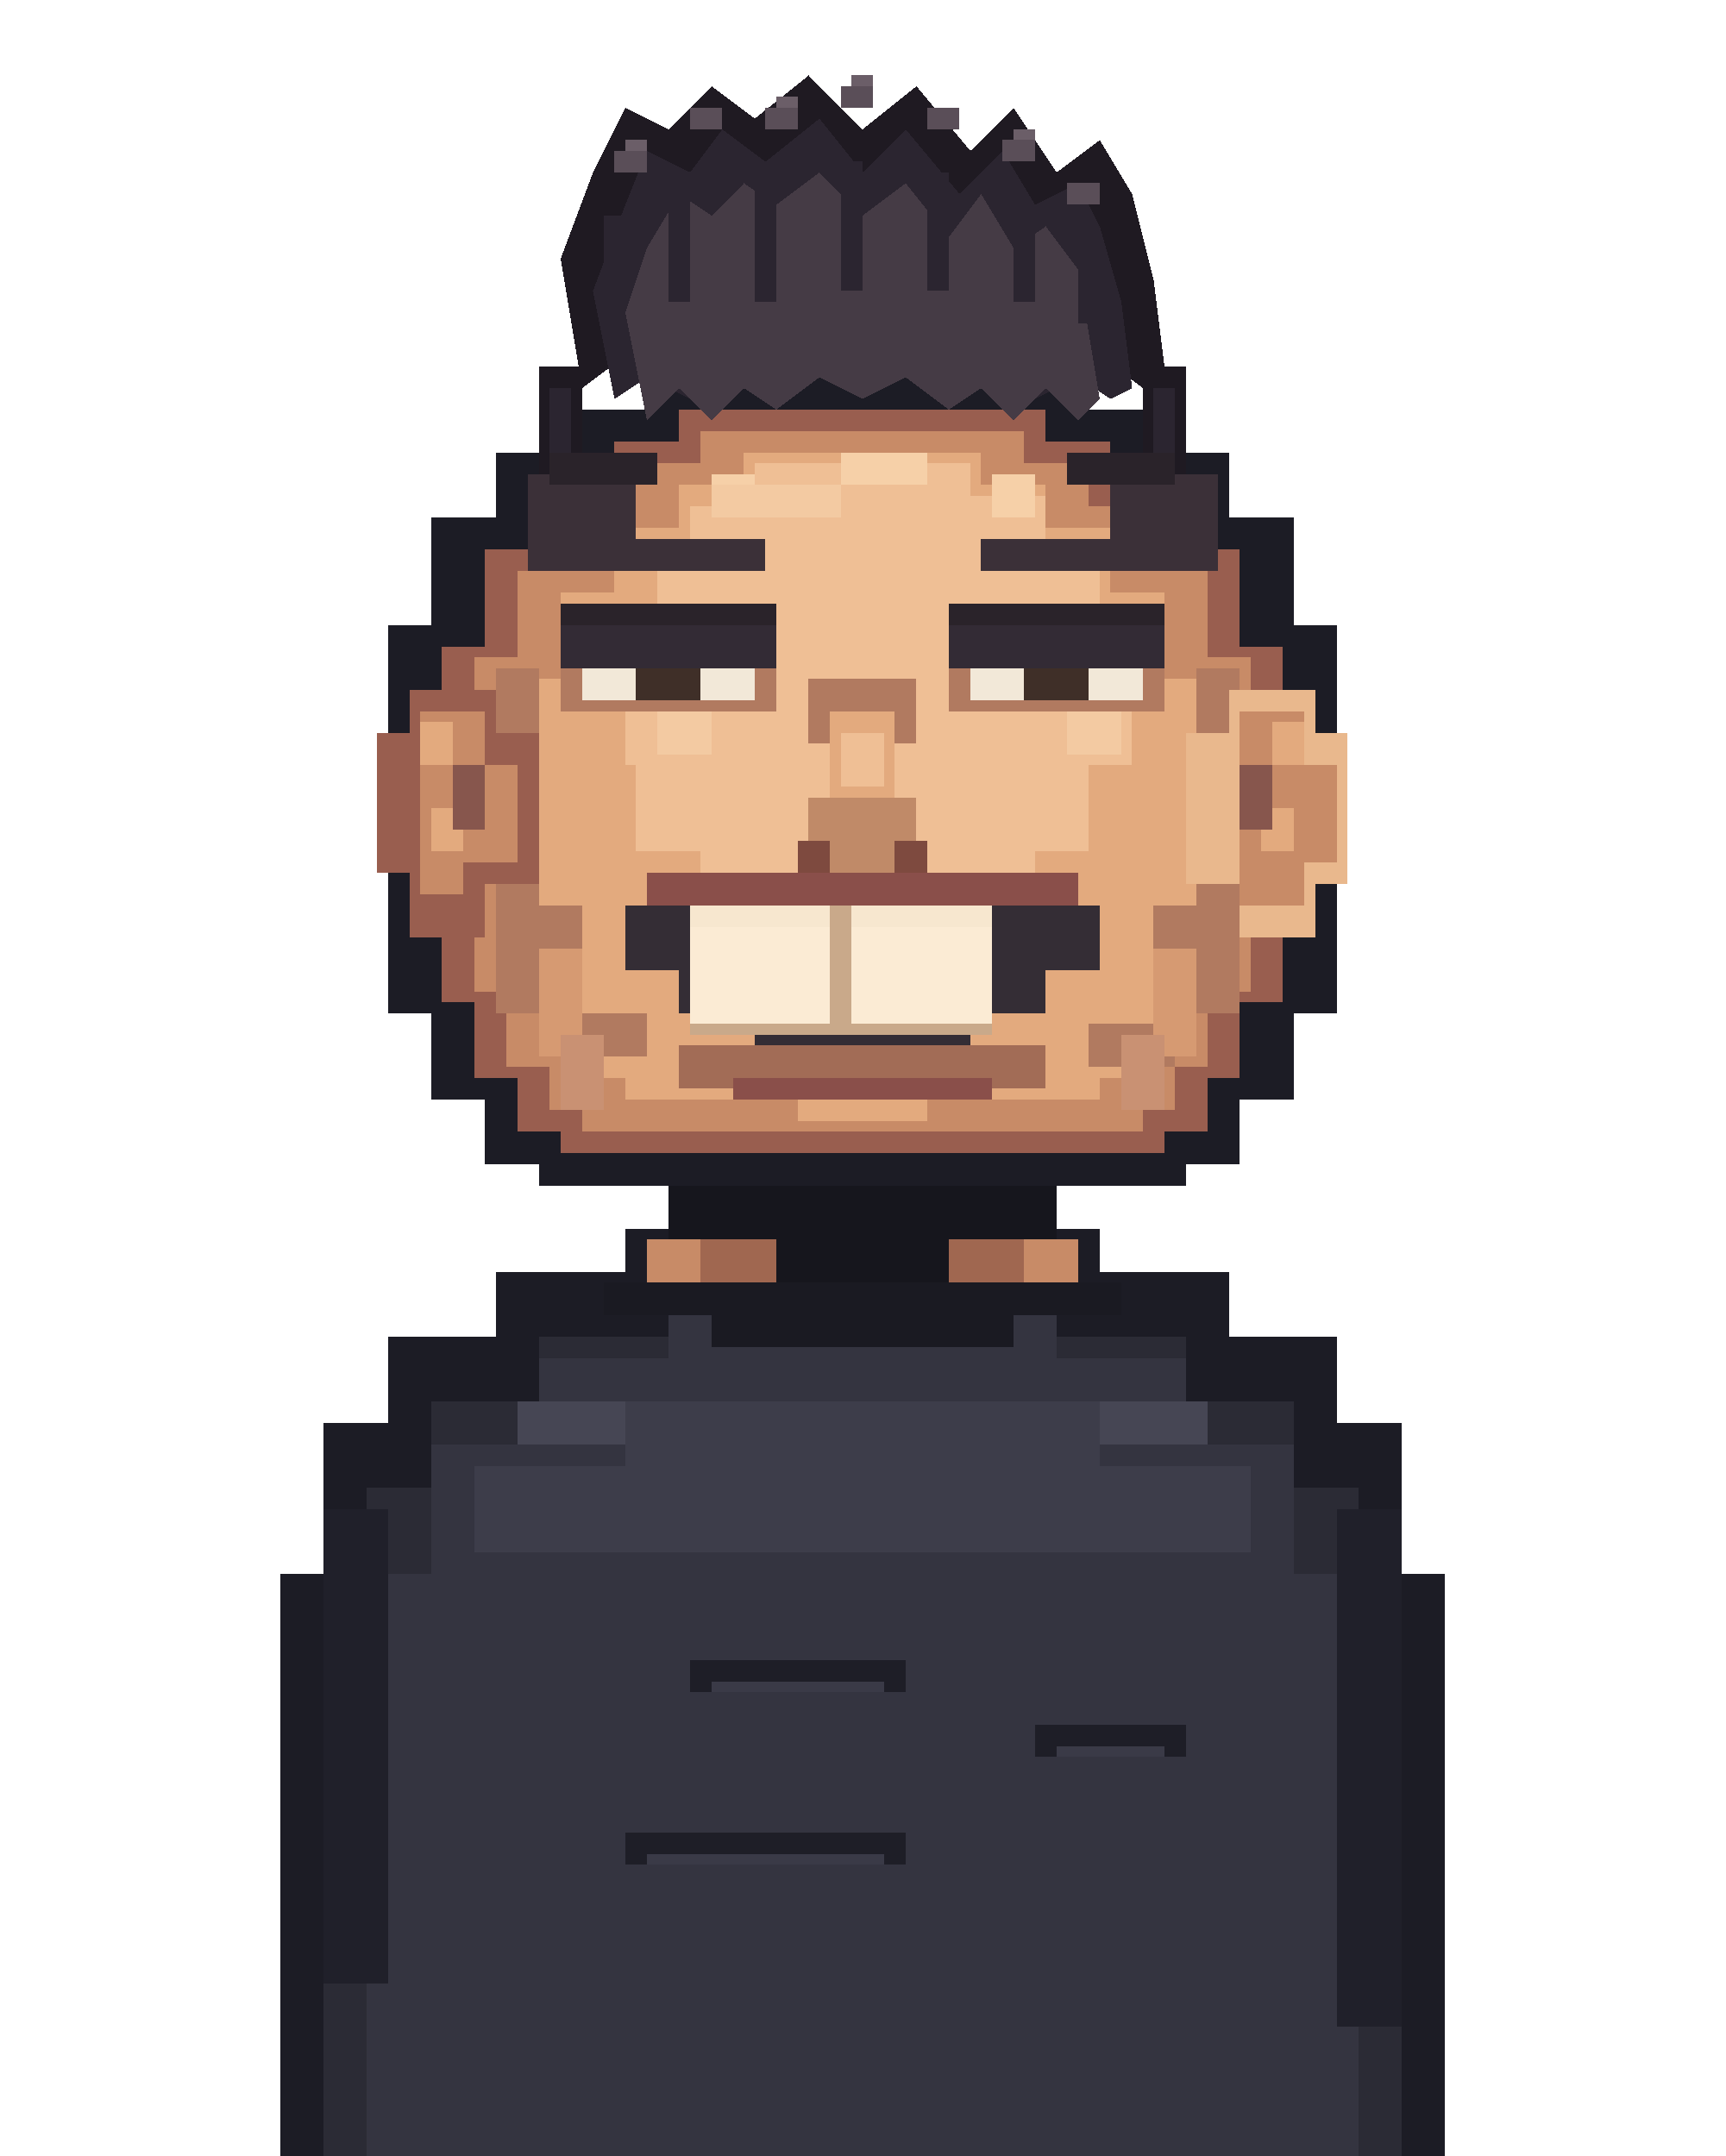
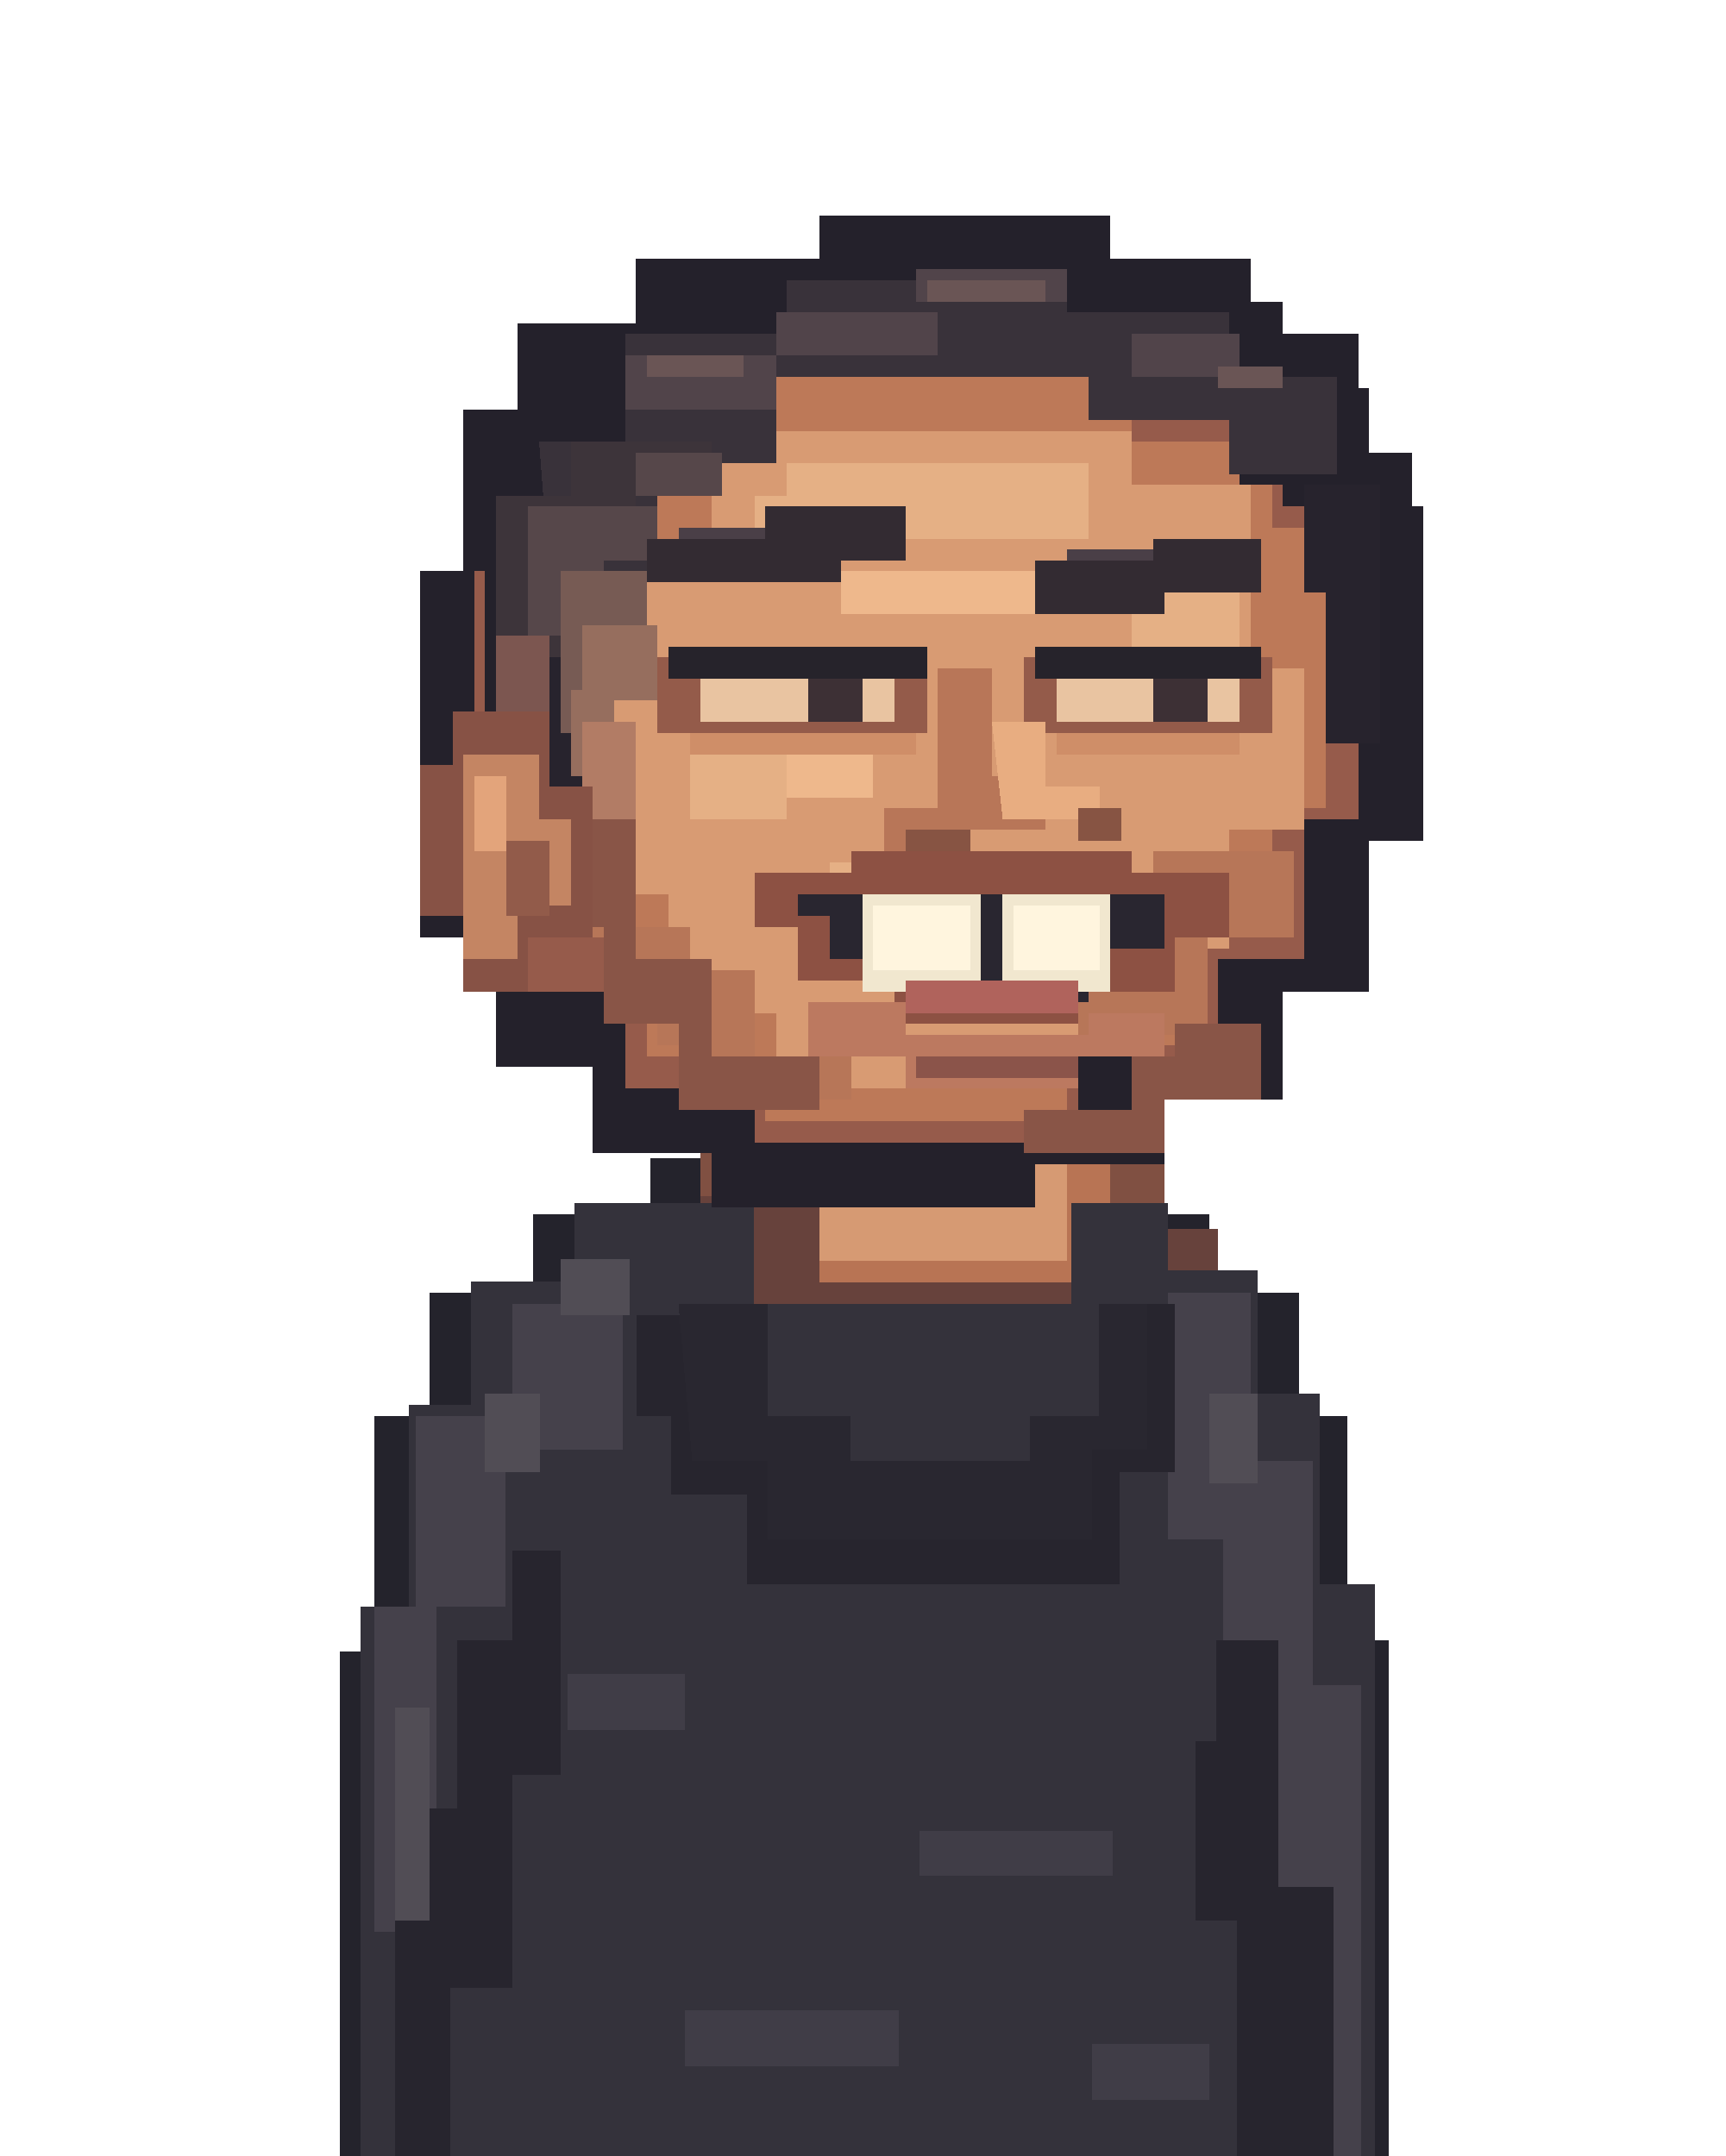
<svg xmlns="http://www.w3.org/2000/svg" width="480" height="600" viewBox="0 0 160 200" shape-rendering="crispEdges" data-expression="angry">
-   <g id="body-outline" fill="#1c1c25">
-     <path d="M26 200V146h4v-14h6v-8h10v-6h12v-4h44v4h12v6h10v8h6v14h4v54z" />
+   <g id="body-outline" fill="#24232c" transform="translate(29 -8) scale(0.64 1.04)">
+     <path d="M49 111h66v5h15v7h13v11h7v20h6v46H4v-45h5v-21h8v-11h15v-7h17z" />
  </g>
  <g id="neck">
-     <path fill="#8f5a48" d="M62 104h36v14h-8v4H70v-4h-8z" />
-     <path fill="#c88b67" d="M65 104h30v11h5v5H60v-5h5z" />
-     <path fill="#d69a72" d="M69 106h22v5H69z" />
-     <path fill="#a06750" d="M65 112h30v8H65z" />
+     <path fill="#805042" d="M65 98h43v21h8v10H56v-12h9z" />
+     <path fill="#b87454" d="M70 100h33v17h9v5H65v-7h5z" />
+     <path fill="#d69a73" d="M75 105h24v12H75z" />
+     <path fill="#67423c" d="M65 111h11v8h28v-5h9v9H65z" />
  </g>
-   <g id="tee">
-     <path fill="#2b2b35" d="M30 200V150h4v-12h6v-8h10v-6h12v-4h36v4h12v6h10v8h6v12h4v50z" />
-     <path fill="#343440" d="M34 146h6v-12h10v-8h12v-4h36v4h12v8h10v12h6v54H34z" />
-     <path fill="#3d3d4a" d="M44 136h14v-6h44v6h14v8H44z" />
-     <path fill="#16161d" d="M62 110h36v5h-10v4H72v-4h-10z" />
-     <path fill="#1a1a22" d="M56 119h48v3H94v3H66v-3H56z" />
-     <path fill="#20202a" d="M30 140h6v44h-6zM124 140h6v48h-6z" />
-     <path fill="#464654" d="M48 130h10v4H48zM102 130h10v4h-10z" />
-     <path fill="#1e1e27" d="M64 154h20v3H64zM58 170h26v3H58zM96 160h14v3H96z" />
-     <path fill="#3a3a47" d="M66 156h16v1H66zM60 172h22v1H60zM98 162h10v1h-10z" />
+   <g id="shirt" transform="translate(29 -8) scale(0.64 1.04)">
+     <path fill="#34323b" d="M47 115h17v9h46v-9h14v6h13v11h9v17h8v51H7v-49h7v-18h9v-11h15v-7z" />
+     <path fill="#45414b" d="M29 124h16v13H28v14H18v29H9v-29h6v-17h14zM124 123h12v15h9v20h7v42h-14v-28h-6v-27h-8z" />
+     <path fill="#27252e" d="M47 125h15v13h11v4h36v-6h9v-12h7v15h-8v10H63v-8H52v-7h-5zM29 146h7v20h-7v19h-9v15h-8v-31h9v-15h8zM131 154h9v22h8v24h-14v-21h-6v-16h3z" />
+     <path fill="#514d55" d="M25 132h8v7h-8zM36 120h10v5H36zM130 132h7v8h-7zM12 160h5v19h-5z" />
+     <path fill="#403d47" d="M37 157h17v5H37zM88 171h28v4H88zM54 187h31v5H54zM113 190h17v5h-17z" />
+     <path fill="#292730" d="M53 124h13v10h12v4h26v-4h10v-10h7v13h-8v8H66v-7H55z" />
  </g>
  <g id="head">
-     <path fill="#1c1c25" d="M50 108H45V102H40V94H36V58H40V48H46V42H54V38H60V35H100V38H106V42H114V48H120V58H124V94H120V102H115V108H110V110H50Z" />
-     <path fill="#995e4f" d="M52 105H48V100H44V93H41V60H45V51H50V45H57V41H63V38H97V41H103V45H110V51H115V60H119V93H115V100H112V105H108V107H52Z" />
-     <path fill="#c88b67" d="M54 103H51V99H47V92H44V61H48V53H53V47H59V43H65V40H95V43H101V47H107V53H112V61H116V92H112V99H109V103H106V105H54Z" />
-     <path fill="#e3aa7e" d="M58 100H55V96H51V89H48V63H52V55H57V49H63V45H69V42H91V45H97V49H103V55H108V63H112V89H108V96H105V100H102V102H58Z" />
-     <path fill="#efbf95" d="M64 47H70V43H90V46H97V51H102V61H105V71H101V79H96V85H88V89H72V85H65V79H59V71H58V61H61V51H64Z" />
-     <path fill="#f6d0a8" d="M66 44h4v4h-4zM78 42h8v3h-8zM92 44h4v4h-4zM62 58h3v8h-3zM100 58h3v8h-3z" />
-     <path fill="#f3caa2" d="M66 45h12v3H66zM61 63h5v7h-5zM99 63h5v7h-5zM71 92h18v3H71z" />
-     <path fill="#b17a60" d="M46 62h4v22h4v10h6v4h-8V94h-6zM111 62h4v32h-6v5h-8v-4h6V84h4z" />
-     <path fill="#d69a72" d="M50 88h4v10h-4zM107 88h4v10h-4z" />
-     <path fill="#c99173" d="M52 96h4v7h-4zM104 96h4v7h-4z" />
+     <path fill="#24212b" d="M48 30h11v-6h44v4h16v8h8v11h5v31h-5v14h-8v10h-11v6h-12v4H66v-5H55v-8H46v-12h-7V53h4V38h5z" />
+     <path fill="#965b4b" d="M51 39h13v-7h40v5h15v10h7v29h-5v13h-8v9h-13v8H70v-5H58v-9h-9V75h-5V53h7z" />
+     <path fill="#bd7958" d="M57 42h14v-7h34v6h13v8h5v26h-5v12h-8v10h-11v7H71v-6H60v-11h-8V73h-4V55h9z" />
+     <path fill="#d89b73" d="M66 40h39v5h11v17h5v15h-7v11h-10v8H84v5H72v-7H62v-11h-7V66h2V53h9z" />
+     <path fill="#e5b085" d="M73 43h28v7H70v-4h3zM105 51h10v9h-10zM64 63h9v13h-9zM77 80h14v9H77zM98 86h11v5H98z" />
+     <path fill="#b77658" d="M50 60h7v26h7v9h-7v-8h-7zM61 90h9v8h9v4H66v-5h-5zM107 79h13v8h-8v9h-12v5H87v-5h13v-7h7z" />
+     <path fill="#895547" d="M53 76h6v13h7v9h10v5H63v-8h-7v-9h-3zM109 95h8v7h-9v5H95v-4h10v-5h4z" />
+     <path fill="#eeb88c" d="M78 53h21v4H78zM73 68h8v6h-8zM94 81h9v5h-9z" />
+   </g>
+   <g id="hair">
+     <path fill="#24212b" d="M45 60V41h6v-9h10v-7h15v-5h27v4h13v7h10v11h5v15h-8V45h-8v-6h-14v-4H68v8H57v16h-6v13h-6z" />
+     <path fill="#39323a" d="M50 41h8v-10h15v-5h26v3h15v6h10v9h-10v-5h-13v-4H72v8H61v11H51z" />
+     <path fill="#51444a" d="M58 33h14v-4h15v4H72v5H58zM85 25h14v3H85zM105 31h10v4h-10z" />
+     <path fill="#6a5555" d="M60 33h9v2h-9zM86 26h11v2H86zM113 34h6v2h-6z" />
+     <path fill="#27232d" d="M49 47h5v28h-6zM121 45h7v24h-5V55h-2z" />
+   </g>
+   <g id="hair-fade">
+     <path fill="#3d343a" d="M46 46h13v6h-4v9h-4v12h-5zM53 41h13v5H53z" />
+     <path fill="#56474a" d="M49 47h12v5h-5v7h-5v7h-2zM59 42h8v4h-8z" />
+     <path fill="#775b54" d="M52 53h8v7h-3v8h-5z" />
+     <path fill="#966e5e" d="M54 58h7v7h-4v7h-4v-8h1z" />
+     <path fill="#b27c65" d="M54 67h5v9h-5z" />
+     <path fill="#7c5650" d="M46 59h5v10h-5z" />
  </g>
  <g id="ear">
-     <path fill="#995e4f" d="M38 64h8v4h4v14h-5v5h-7v-6h-3V68h3z" />
-     <path fill="#c88b67" d="M39 66h6v5h3v9h-5v3h-4z" />
-     <path fill="#e3aa7e" d="M39 67h3v4h-3zM40 75h3v4h-3z" />
-     <path fill="#87564d" d="M42 71h3v6h-3z" />
-     <path fill="#e9b88d" d="M114 64h8v4h3v14h-3v5h-7v-5h-5V68h4z" />
-     <path fill="#c88b67" d="M115 66h6v5h3v9h-3v4h-6z" />
-     <path fill="#e3aa7e" d="M118 67h3v4h-3zM117 75h3v4h-3z" />
-     <path fill="#87564d" d="M115 71h3v6h-3z" />
-   </g>
-   <g id="hair">
-     <path fill="#1f1a22" d="M54 36L58 33L62 36L66 32L70 35L75 31L80 34L85 31L90 35L94 32L98 36L102 33L106 36L108 34L107 26L105 18L102 13L98 16L94 10L90 14L85 8L80 12L75 7L70 11L66 8L62 12L58 10L55 16L52 24Z" />
-     <path fill="#2b2530" d="M57 37L60 35L64 37L67 34L71 36L76 33L80 36L84 33L89 36L93 34L96 37L100 35L103 37L105 36L104 28L102 21L100 17L96 19L93 14L89 18L84 12L80 16L76 11L71 15L67 12L64 16L60 14L58 19L55 27Z" />
-     <path fill="#453b45" d="M60 39L63 36L66 39L69 36L72 38L76 35L80 37L84 35L88 38L91 36L94 39L97 36L100 39L102 37L101 31L100 25L97 21L94 23L91 18L88 22L84 17L80 20L76 16L72 19L69 17L66 20L63 18L60 23L58 29Z" />
-     <path fill="#5a4e58" d="M57 14h3v2h-3zM64 10h3v2h-3zM71 10h3v2h-3zM78 8h3v2h-3zM86 10h3v2h-3zM93 13h3v2h-3zM99 17h3v2h-3z" />
-     <path fill="#6b5e68" d="M58 13h2v1h-2zM72 9h2v1h-2zM79 7h2v1h-2zM94 12h2v1h-2z" />
-     <path fill="#2b2530" d="M56 20h2v8h-2zM62 18h2v10h-2zM70 16h2v12h-2zM78 15h2v12h-2zM86 16h2v11h-2zM94 19h2v9h-2zM100 22h2v8h-2z" />
-     <path fill="#1f1a22" d="M50 34h4v10h-4zM106 34h4v10h-4z" />
-     <path fill="#2b2530" d="M51 36h2v6h-2zM107 36h2v6h-2z" />
+     <path fill="#875245" d="M42 66h9v7h4v14h-6v5h-6v-7h-4V71h3z" />
+     <path fill="#c48563" d="M43 70h7v6h3v8h-5v5h-5z" />
+     <path fill="#e3a47b" d="M44 72h3v7h-3z" />
+     <path fill="#925b4a" d="M47 78h4v7h-4z" />
  </g>
  <g id="expression-neutral">
    <g id="expression-brows">
-       <path fill="#3b3038" d="M49 44H59V50H71V53H49Z" />
-       <path fill="#3b3038" d="M91 50h12V44h10v9H91Z" />
-       <path fill="#2a232a" d="M51 42h10v3H51zM99 42h10v3H99z" />
+       <path fill="#332b32" d="M60 50h11v-3h13v5h-6v2H60z" />
+       <path fill="#332b32" d="M96 52h11v-2h10v5h-9v2H96z" />
+       <path fill="#4a3f47" d="M63 49h8v1h-8zM99 51h8v1h-8z" />
    </g>
    <g id="expression-eyes">
-       <path fill="#b17a60" d="M52 60h20v6H52zM88 60h20v6H88z" />
-       <path fill="#f2e8d8" d="M54 61h16v4H54zM90 61h16v4H90z" />
-       <path fill="#3f2f28" d="M59 61h6v4h-6zM95 61h6v4h-6z" />
-       <path fill="#332b35" d="M52 58h20v4H52zM88 58h20v4H88z" />
-       <path fill="#2a232a" d="M52 56h20v2H52zM88 56h20v2H88z" />
+       <path fill="#945b4a" d="M61 61h25v7H61zM95 61h23v7H95z" />
+       <path fill="#e9c4a1" d="M65 63h18v4H65zM98 63h17v4H98z" />
+       <path fill="#3d3035" d="M75 63h5v4h-5zM107 63h5v4h-5z" />
+       <path fill="#26232b" d="M62 60h24v3H62zM96 60h21v3H96z" />
+       <path fill="#cf8e68" d="M64 68h21v2H64zM98 68h17v2H98z" />
    </g>
-     <path fill="#b17a60" d="M75 63h10v6h-3v10h-4V69h-3z" />
-     <path fill="#e3aa7e" d="M77 66h6v8h-6z" />
-     <path fill="#c08a68" d="M75 74h10v4h-2v3h-6v-3h-2z" />
-     <path fill="#efbf95" d="M78 68h4v5h-4z" />
-     <path fill="#7e4a3f" d="M74 78h3v3h-3zM83 78h3v3h-3z" />
+     <g id="expression-nose">
+       <path fill="#b87658" d="M87 62h5v10h5v5h-10v3h-5v-5h5z" />
+       <path fill="#e8ad81" d="M92 67h5v6h5v3h-9z" />
+       <path fill="#875443" d="M84 77h6v2h-6zM100 75h4v3h-4z" />
+     </g>
    <g id="expression-mouth">
-       <path fill="#8a4f4a" d="M60 81h40v3H60z" />
-       <path fill="#342d35" d="M58 84h44v6h-5v4h-7v3H70v-3h-7v-4h-5z" />
-       <path fill="#a26c56" d="M63 97h34v4H63z" />
-       <path fill="#fbebd4" d="M64 84h13v12H64zM79 84h13v12H79z" />
-       <path fill="#c9a98a" d="M77 84h2v12h-2zM64 95h28v1H64z" />
-       <path fill="#f7e7cf" d="M64 84h13v2H64zM79 84h13v2H79z" />
-       <path fill="#8a4f4a" d="M68 100h24v2H68z" />
-       <path fill="#e3aa7e" d="M74 102h12v2H74z" />
+       <path fill="#8d5143" d="M70 81h9v-2h26v2h9v6h-5v5h-9v3H83v-4h-9v-5h-4z" />
+       <path fill="#292630" d="M74 83h34v5h-7v5H85v-4h-8v-4h-3z" />
+       <path fill="#f1e7cf" d="M80 83h11v9H80zM93 83h10v9H93z" />
+       <path fill="#fff5de" d="M81 84h9v6H81zM94 84h8v6H94z" />
+       <path fill="#bc7960" d="M75 93h9v3h17v-2h7v4h-8v3H84v-3h-9z" />
+       <path fill="#8b544a" d="M85 98h15v2H85z" />
+       <path fill="#b0635c" d="M84 91h16v3H84z" />
    </g>
  </g>
</svg>
